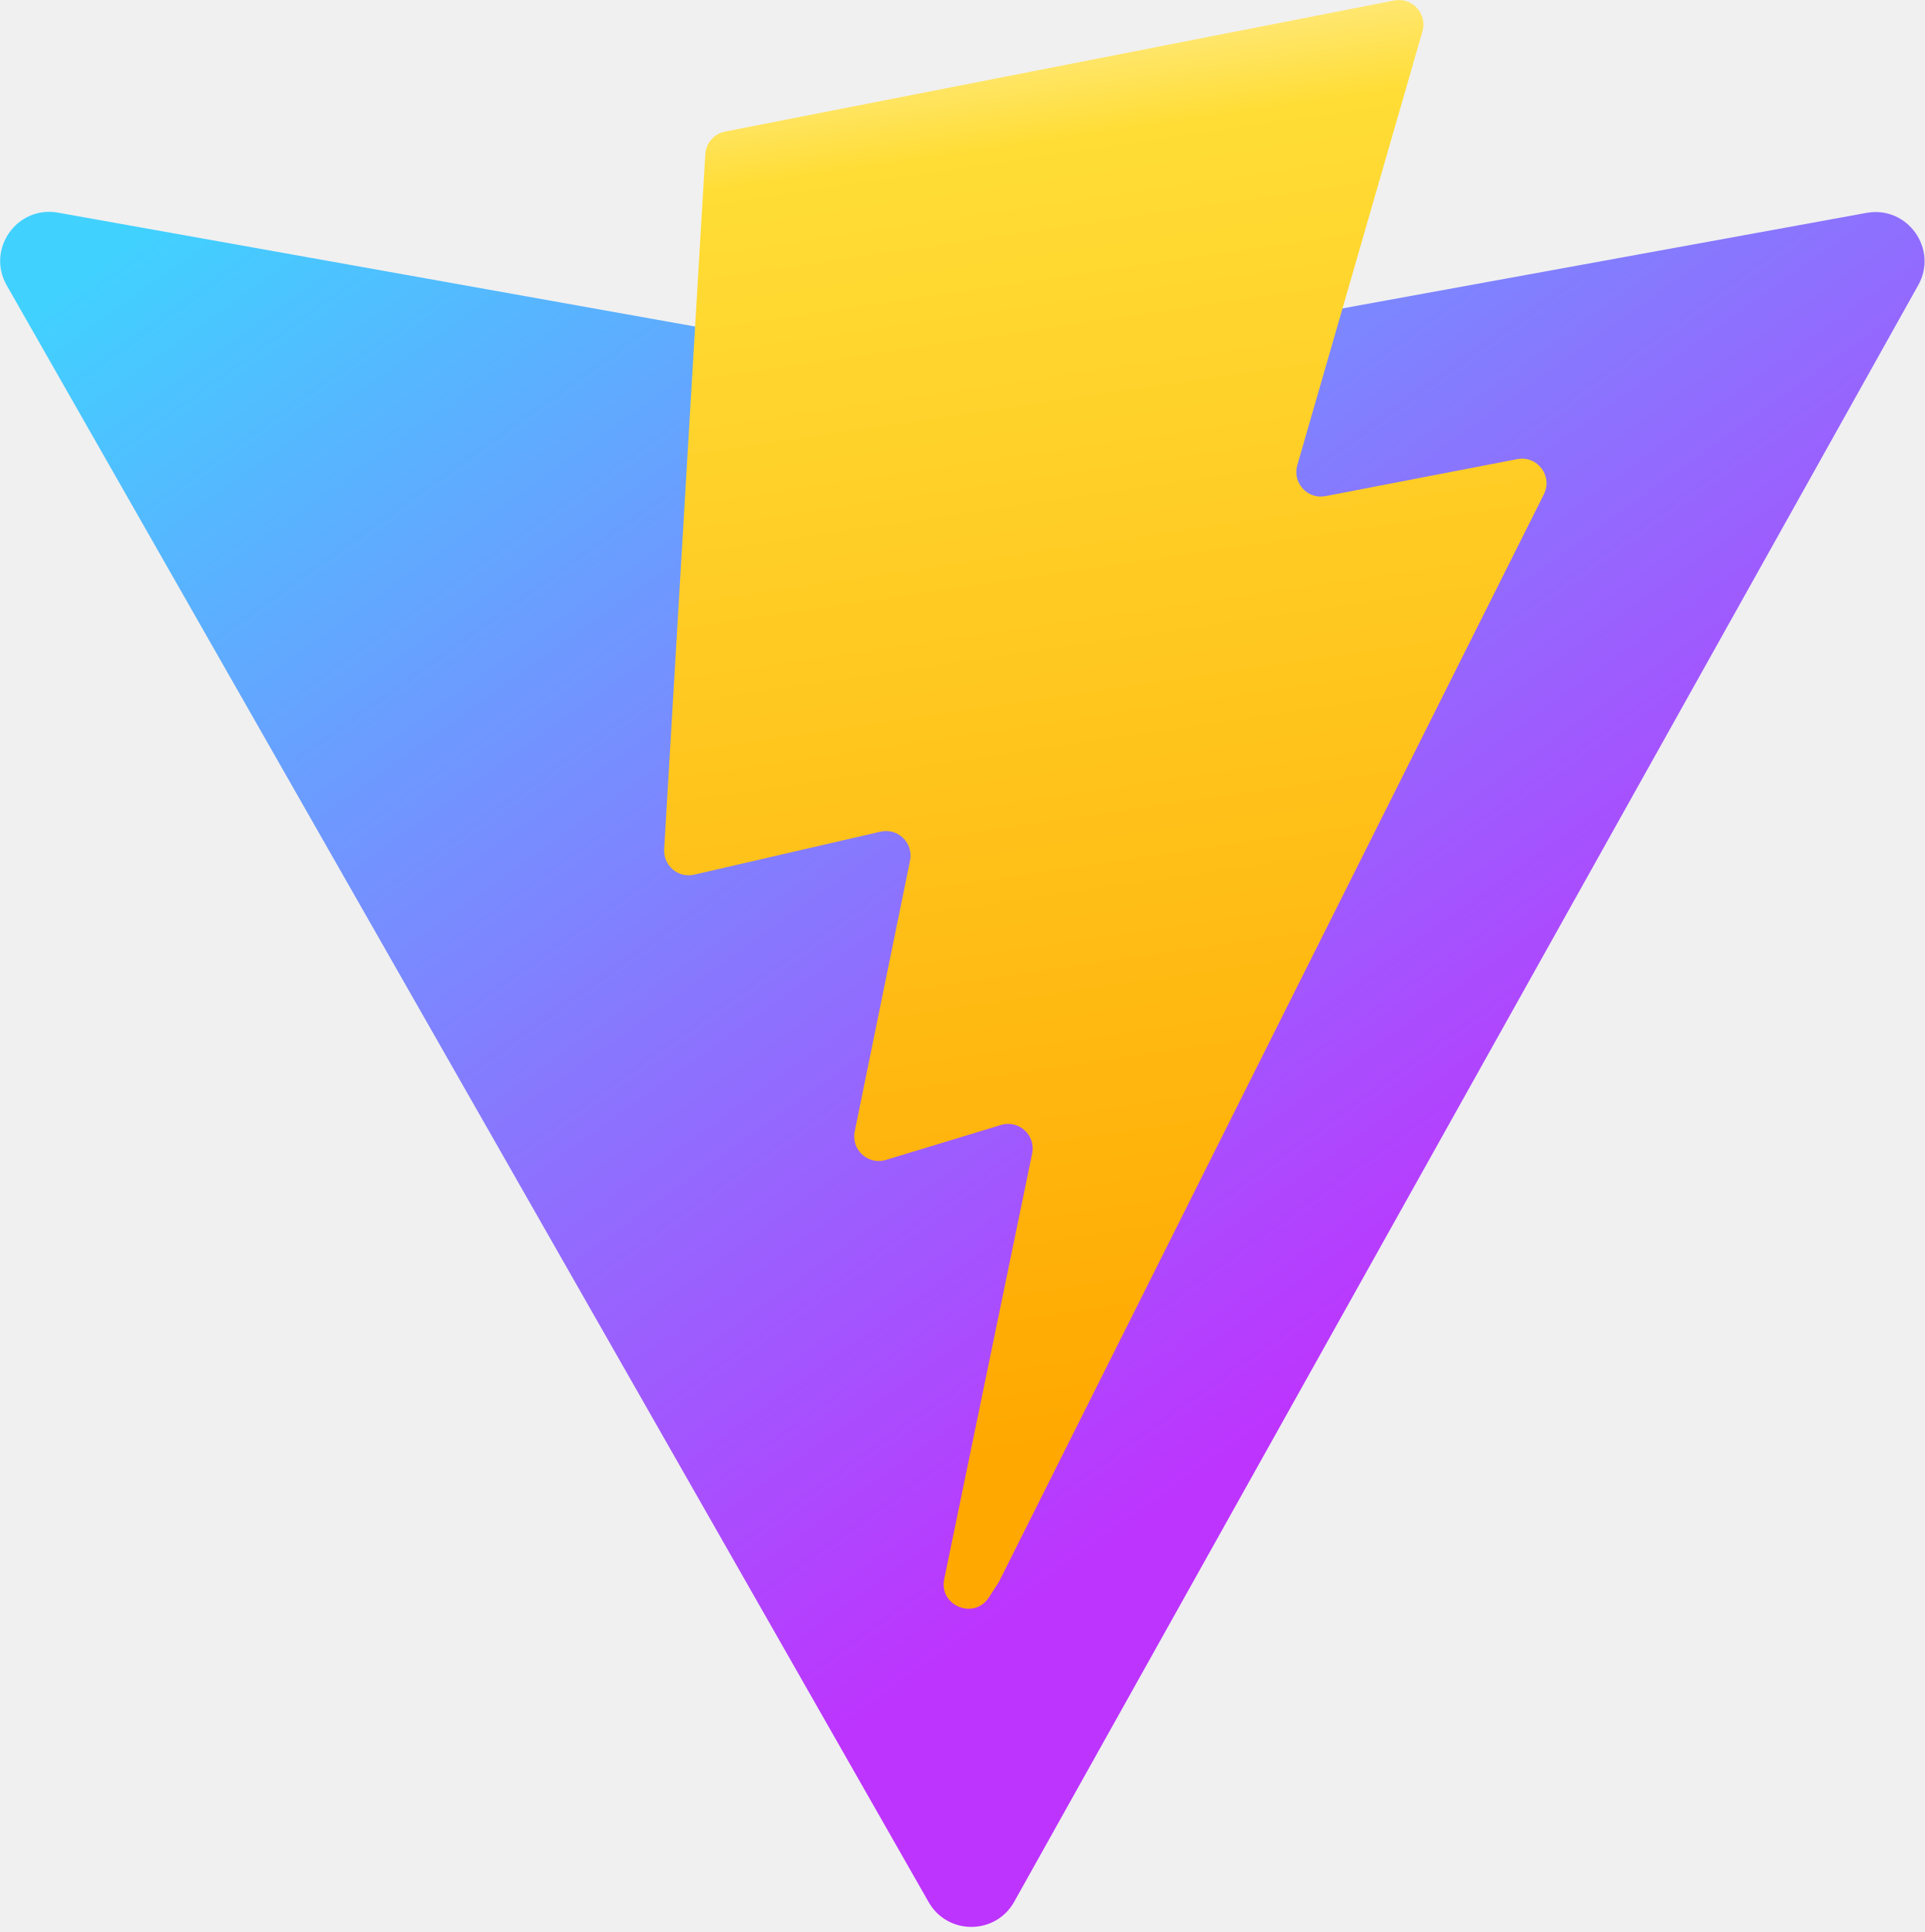
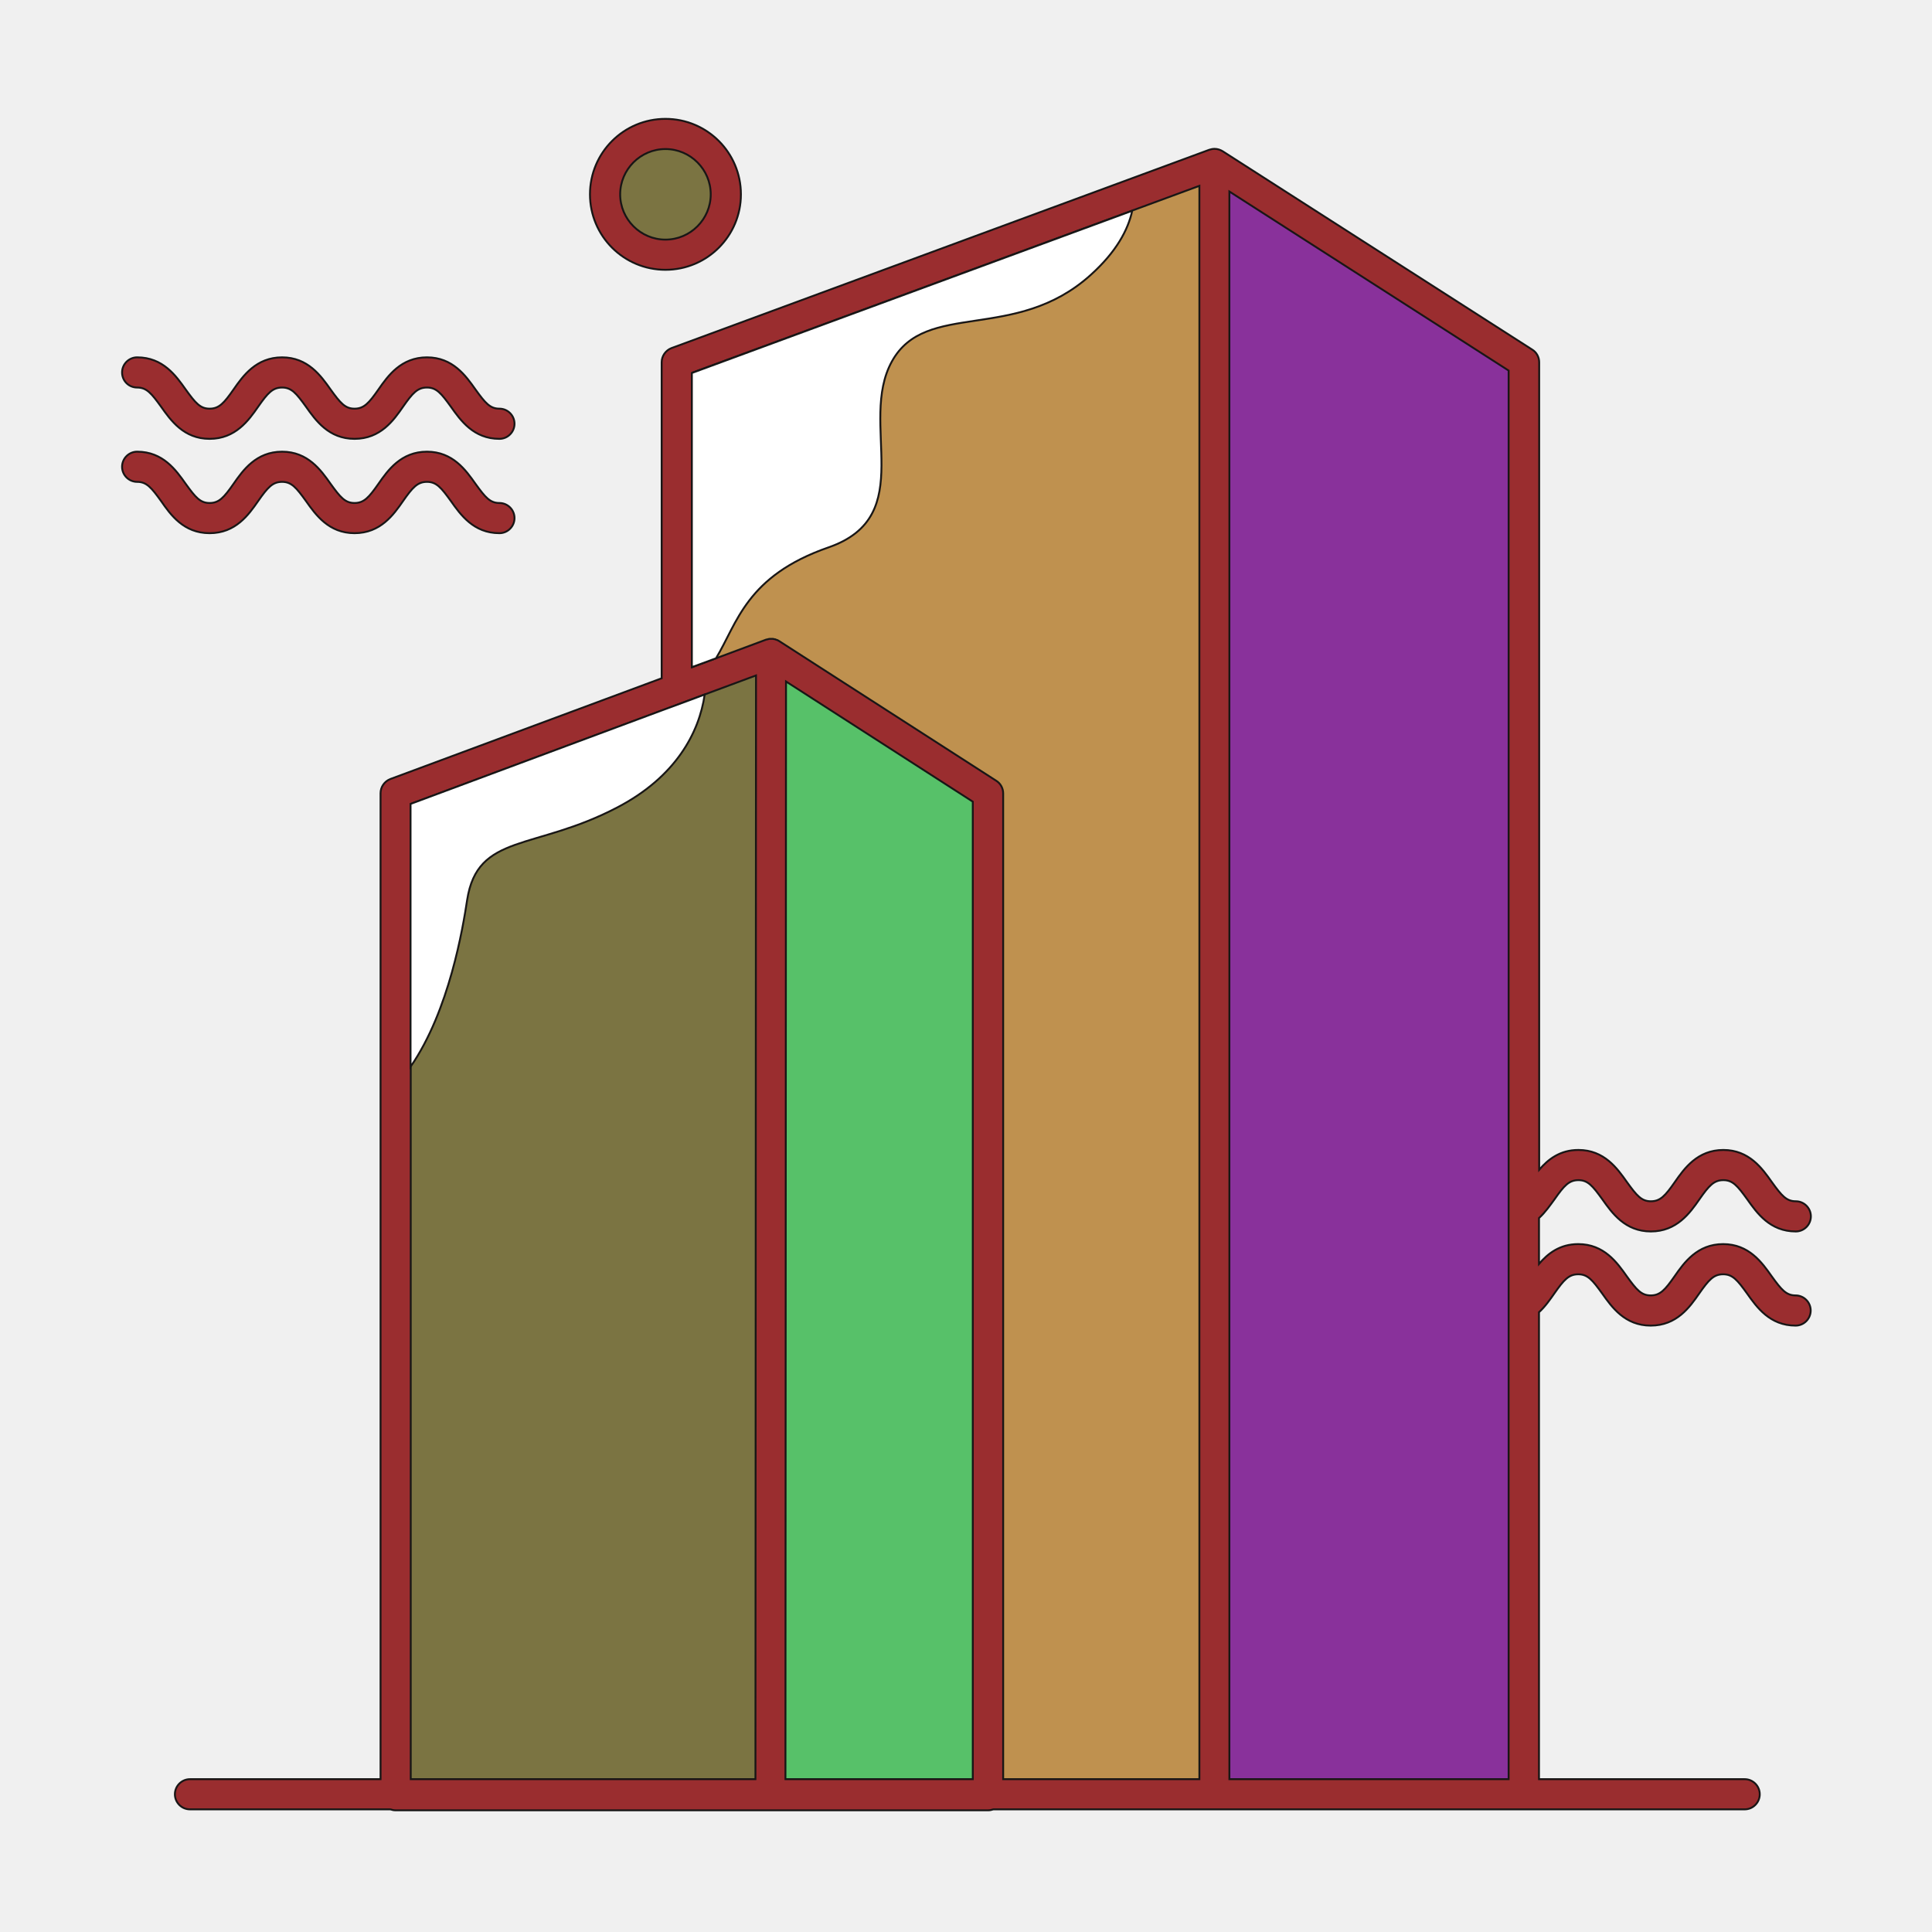
- <svg xmlns="http://www.w3.org/2000/svg" aria-hidden="true" role="img" class="iconify iconify--logos" width="31.88" height="32" preserveAspectRatio="xMidYMid meet" viewBox="0 0 256 257">
-   <defs>
-     <linearGradient id="IconifyId1813088fe1fbc01fb466" x1="-.828%" x2="57.636%" y1="7.652%" y2="78.411%">
-       <stop offset="0%" stop-color="#41D1FF" />
-       <stop offset="100%" stop-color="#BD34FE" />
-     </linearGradient>
-     <linearGradient id="IconifyId1813088fe1fbc01fb467" x1="43.376%" x2="50.316%" y1="2.242%" y2="89.03%">
-       <stop offset="0%" stop-color="#FFEA83" />
-       <stop offset="8.333%" stop-color="#FFDD35" />
-       <stop offset="100%" stop-color="#FFA800" />
-     </linearGradient>
-   </defs>
-   <path fill="url(#IconifyId1813088fe1fbc01fb466)" d="M255.153 37.938L134.897 252.976c-2.483 4.44-8.862 4.466-11.382.048L.875 37.958c-2.746-4.814 1.371-10.646 6.827-9.67l120.385 21.517a6.537 6.537 0 0 0 2.322-.004l117.867-21.483c5.438-.991 9.574 4.796 6.877 9.62Z" />
-   <path fill="url(#IconifyId1813088fe1fbc01fb467)" d="M185.432.063L96.44 17.501a3.268 3.268 0 0 0-2.634 3.014l-5.474 92.456a3.268 3.268 0 0 0 3.997 3.378l24.777-5.718c2.318-.535 4.413 1.507 3.936 3.838l-7.361 36.047c-.495 2.426 1.782 4.5 4.151 3.78l15.304-4.649c2.372-.72 4.652 1.36 4.15 3.788l-11.698 56.621c-.732 3.542 3.979 5.473 5.943 2.437l1.313-2.028l72.516-144.72c1.215-2.423-.88-5.186-3.54-4.672l-25.505 4.922c-2.396.462-4.435-1.77-3.759-4.114l16.646-57.705c.677-2.35-1.37-4.583-3.769-4.113Z" />
+ <svg xmlns="http://www.w3.org/2000/svg" width="800px" height="800px" viewBox="0 0 1024 1024" class="icon" version="1.1" fill="#181616" stroke="#181616">
+   <g id="SVGRepo_bgCarrier" stroke-width="0" />
+   <g id="SVGRepo_tracerCarrier" stroke-linecap="round" stroke-linejoin="round" />
+   <g id="SVGRepo_iconCarrier">
+     <path d="M352.7 103m-32 0a32 32 0 1 0 64 0 32 32 0 1 0-64 0Z" fill="#7b7442" />
+     <path d="M807.7 951h-449V192L643.8 87l163.9 105z" fill="#89319b" />
+     <path d="M643.7 951h-285V192l285-105z" fill="#bf914f" />
+     <path d="M523.7 951.5h-314v-531l199-74 115 74z" fill="#57c169" />
+     <path d="M408.4 951.5H209.7V420.4l199-73.9z" fill="#7b7442" />
+     <path d="M951.7 686.6c-5 0-7.5-3-12.7-10.2-5.1-7.2-12-17-25.7-17s-20.7 9.8-25.7 17c-5.1 7.3-7.7 10.2-12.7 10.2-5 0-7.5-3-12.7-10.2-5.1-7.2-12-17-25.7-17-9.8 0-16.1 5-20.8 10.5v-24.3c3.4-3.1 5.9-6.8 8.2-9.9 5.1-7.3 7.7-10.2 12.7-10.2 5 0 7.5 3 12.7 10.2 5.1 7.2 12 17 25.7 17s20.7-9.8 25.7-17c5.1-7.3 7.7-10.2 12.7-10.2s7.5 3 12.7 10.2c5.1 7.2 12 17 25.7 17 4.4 0 8-3.6 8-8s-3.6-8-8-8c-5 0-7.5-3-12.7-10.2-5.1-7.2-12-17-25.7-17s-20.7 9.8-25.7 17c-5.1 7.3-7.7 10.2-12.7 10.2-5 0-7.5-3-12.7-10.2-5.1-7.2-12-17-25.7-17-9.8 0-16.1 5-20.8 10.5V192c0-2.7-1.4-5.3-3.7-6.7l-164-105.1c-1.3-0.8-2.8-1.3-4.3-1.3h-0.1c-0.9 0-1.9 0.2-2.8 0.5l-285 105.1c-3.1 1.2-5.2 4.2-5.2 7.5v167.5l-143.8 53.4c-3.1 1.2-5.2 4.2-5.2 7.5V943h-101c-4.4 0-8 3.6-8 8s3.6 8 8 8h106.2c0.9 0.3 1.8 0.5 2.8 0.5h314c1 0 1.9-0.2 2.8-0.5h398.2c4.4 0 8-3.6 8-8s-3.6-8-8-8h-109V695.5c3.4-3.1 5.9-6.8 8.1-9.9 5.1-7.3 7.7-10.2 12.7-10.2s7.5 3 12.7 10.2c5.1 7.2 12 17 25.7 17 13.8 0 20.7-9.8 25.7-17 5.1-7.3 7.7-10.2 12.7-10.2 5 0 7.5 3 12.7 10.2 5.1 7.2 12 17 25.7 17 4.4 0 8-3.6 8-8s-3.6-8-8-8z m-585-489l269-99.1V943h-104V420.5c0-2.7-1.4-5.3-3.7-6.7l-115-74c-0.1-0.1-0.2-0.1-0.4-0.2-0.1-0.1-0.2-0.1-0.3-0.2-0.2-0.1-0.3-0.2-0.5-0.2-0.1 0-0.2-0.1-0.3-0.1-0.2-0.1-0.4-0.1-0.5-0.2-0.1 0-0.2-0.1-0.4-0.1s-0.4-0.1-0.5-0.1c-0.1 0-0.3 0-0.4-0.1H407.9c-0.2 0-0.3 0.1-0.5 0.1-0.1 0-0.3 0-0.4 0.1-0.1 0-0.3 0.1-0.4 0.1-0.2 0-0.3 0.1-0.5 0.1l-39.2 14.6v-156z m49.9 163.6l99 63.7V943h-99.3l0.3-581.8z m-198.9 64.9l133-49.5 16-6 34-12.6-0.3 585H217.7V426.1zM799.6 943h-148V101.5l148 94.9V943zM111.1 282.6c13.8 0 20.7-9.8 25.7-17 5.1-7.3 7.7-10.2 12.7-10.2s7.5 3 12.7 10.2c5.1 7.2 12 17 25.7 17 13.8 0 20.7-9.8 25.7-17 5.1-7.3 7.7-10.2 12.7-10.2s7.5 3 12.7 10.2c5.1 7.2 12 17 25.7 17 4.4 0 8-3.6 8-8s-3.6-8-8-8c-5 0-7.5-3-12.7-10.2-5.1-7.2-12-17-25.7-17s-20.7 9.8-25.7 17c-5.1 7.3-7.7 10.2-12.7 10.2-5 0-7.5-3-12.7-10.2-5.1-7.2-12-17-25.7-17s-20.7 9.8-25.7 17c-5.1 7.3-7.7 10.2-12.7 10.2s-7.5-3-12.7-10.2c-5.1-7.2-12-17-25.7-17-4.4 0-8 3.6-8 8s3.6 8 8 8c5 0 7.5 3 12.7 10.2 5 7.2 11.9 17 25.7 17zM72.7 205.4c5 0 7.5 3 12.7 10.2 5.1 7.2 12 17 25.7 17s20.7-9.8 25.7-17c5.1-7.3 7.7-10.2 12.7-10.2s7.5 3 12.7 10.2c5.1 7.2 12 17 25.7 17 13.8 0 20.7-9.8 25.7-17 5.1-7.3 7.7-10.2 12.7-10.2s7.5 3 12.7 10.2c5.1 7.2 12 17 25.7 17 4.4 0 8-3.6 8-8s-3.6-8-8-8c-5 0-7.5-3-12.7-10.2-5.1-7.2-12-17-25.7-17s-20.7 9.8-25.7 17c-5.1 7.3-7.7 10.2-12.7 10.2-5 0-7.5-3-12.7-10.2-5.1-7.2-12-17-25.7-17s-20.7 9.8-25.7 17c-5.1 7.3-7.7 10.2-12.7 10.2s-7.5-3-12.7-10.2c-5.1-7.2-12-17-25.7-17-4.4 0-8 3.6-8 8s3.5 8 8 8zM352.7 143c22.1 0 40-17.9 40-40s-17.9-40-40-40-40 17.9-40 40 17.9 40 40 40z m0-64c13.2 0 24 10.8 24 24s-10.8 24-24 24-24-10.8-24-24 10.8-24 24-24z" fill="#9A2D2F" />
+     <path d="M350.6 376.6l-133 49.5v139.3c20.6-29.8 27.8-74 30-88.4 5.5-35.5 35.5-26 79.5-49 31.1-16.2 43.5-39.7 46.4-59.9l-6.9 2.6-16 5.9zM366.7 353.6l12.8-4.7c11.3-18.6 15.9-43.6 59.7-58.8 48-16.7 15.5-65.8 33.5-98.5s65.3-9.8 105.3-45.8c13.7-12.3 19.9-24 22.1-34.1l-233.4 86v155.9z" fill="#FFFFFF" />
+   </g>
</svg>
